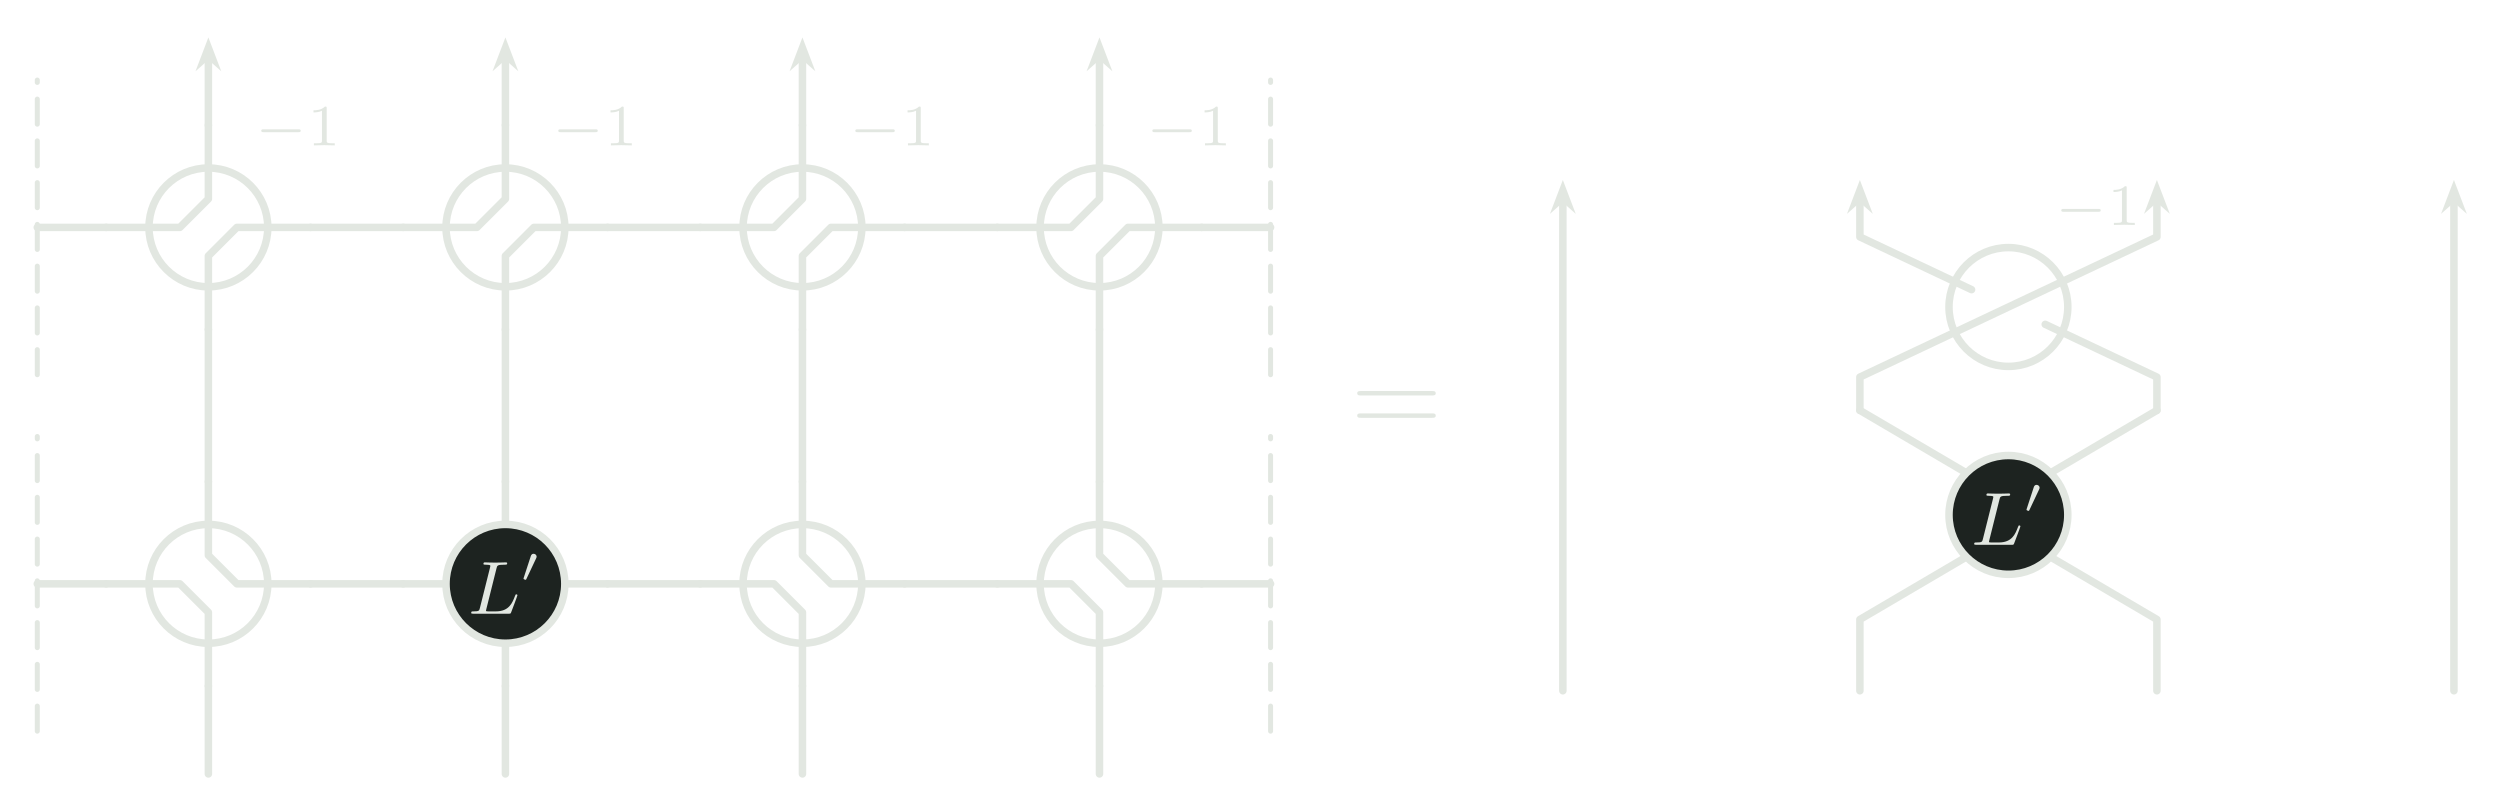
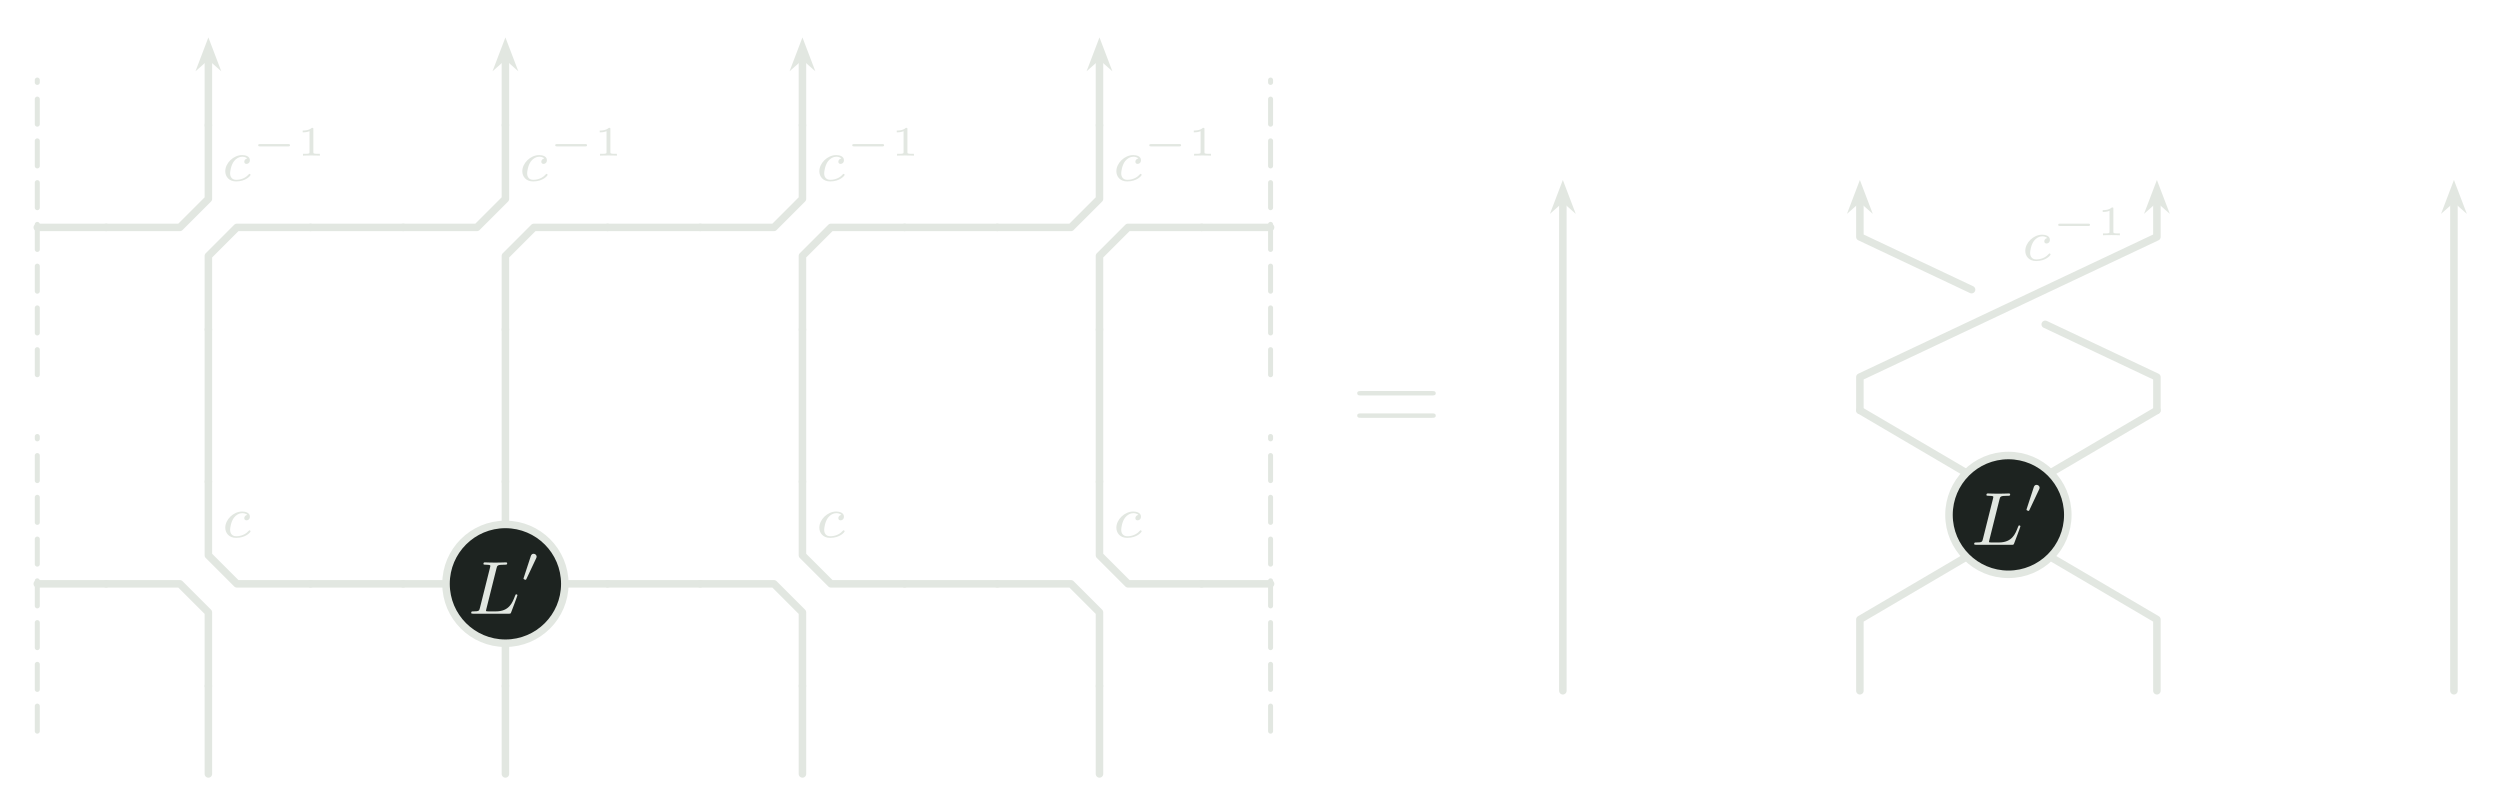
<svg xmlns="http://www.w3.org/2000/svg" xmlns:xlink="http://www.w3.org/1999/xlink" version="1.1" width="298.226pt" height="96.771pt" viewBox="-68.03 -68.03 298.226 96.771">
  <g fill="#e2e7e1" stroke="none">
    <defs>
      <path id="g0-61" d="M9.684-4.648C9.885-4.648 10.143-4.648 10.143-4.906C10.143-5.179 9.899-5.179 9.684-5.179H1.234C1.033-5.179 .775-5.179 .775-4.921C.775-4.648 1.019-4.648 1.234-4.648H9.684ZM9.684-1.98C9.885-1.98 10.143-1.98 10.143-2.238C10.143-2.511 9.899-2.511 9.684-2.511H1.234C1.033-2.511 .775-2.511 .775-2.252C.775-1.98 1.019-1.98 1.234-1.98H9.684Z" />
      <path id="g1-48" d="M1.877-2.809C1.919-2.899 1.931-2.965 1.931-3.001C1.931-3.186 1.763-3.341 1.566-3.341C1.327-3.341 1.255-3.132 1.231-3.049L.395-.49C.383-.454 .365-.406 .365-.383C.365-.281 .604-.233 .61-.233C.664-.233 .687-.287 .711-.335L1.877-2.809Z" />
      <path id="g2-76" d="M3.416-5.416C3.497-5.756 3.524-5.846 4.358-5.846C4.609-5.846 4.689-5.846 4.689-6.007C4.689-6.124 4.573-6.124 4.546-6.124C4.34-6.124 4.107-6.106 3.891-6.106S3.461-6.097 3.246-6.097C3.04-6.097 2.824-6.097 2.627-6.106C2.466-6.115 2.188-6.124 2.035-6.124C1.982-6.124 1.856-6.124 1.856-5.963C1.856-5.846 1.937-5.846 2.125-5.846C2.161-5.846 2.322-5.846 2.466-5.828C2.618-5.81 2.681-5.792 2.681-5.694C2.681-5.649 2.672-5.613 2.645-5.514L1.435-.681C1.354-.359 1.336-.278 .664-.278C.493-.278 .395-.278 .395-.117C.395 0 .484 0 .646 0H4.878C5.093 0 5.102-.009 5.174-.197C5.263-.421 5.909-2.125 5.909-2.197S5.846-2.313 5.783-2.313C5.694-2.313 5.685-2.277 5.613-2.098C5.308-1.3 4.914-.278 3.344-.278H2.457C2.331-.278 2.313-.278 2.277-.287C2.188-.296 2.161-.305 2.161-.368C2.161-.395 2.161-.412 2.206-.574L3.416-5.416Z" />
-       <path id="g3-0" d="M5.189-1.576C5.3-1.576 5.467-1.576 5.467-1.743C5.467-1.918 5.307-1.918 5.189-1.918H1.032C.921-1.918 .753-1.918 .753-1.75C.753-1.576 .914-1.576 1.032-1.576H5.189Z" />
-       <path id="g4-49" d="M2.336-4.435C2.336-4.624 2.322-4.631 2.127-4.631C1.681-4.191 1.046-4.184 .76-4.184V-3.933C.928-3.933 1.388-3.933 1.771-4.129V-.572C1.771-.342 1.771-.251 1.074-.251H.809V0C.934-.007 1.792-.028 2.05-.028C2.267-.028 3.145-.007 3.299 0V-.251H3.034C2.336-.251 2.336-.342 2.336-.572V-4.435Z" />
+       <path id="g3-0" d="M4.384-1.106C4.463-1.106 4.598-1.106 4.598-1.245S4.463-1.385 4.384-1.385H1.011C.932-1.385 .797-1.385 .797-1.245S.932-1.106 1.011-1.106H4.384Z" />
+       <path id="g4-99" d="M3.055-2.671C2.803-2.629 2.699-2.434 2.699-2.28C2.699-2.092 2.845-2.022 2.971-2.022C3.124-2.022 3.368-2.134 3.368-2.469C3.368-2.943 2.824-3.075 2.448-3.075C1.402-3.075 .432-2.113 .432-1.144C.432-.544 .851 .07 1.723 .07C2.901 .07 3.452-.621 3.452-.718C3.452-.76 3.389-.837 3.333-.837C3.292-.837 3.278-.823 3.222-.767C2.678-.126 1.862-.126 1.736-.126C1.234-.126 1.011-.467 1.011-.9C1.011-1.102 1.109-1.862 1.471-2.343C1.736-2.685 2.099-2.88 2.448-2.88C2.545-2.88 2.88-2.866 3.055-2.671Z" />
+       <path id="g5-49" d="M1.983-3.168C1.983-3.318 1.968-3.318 1.803-3.318C1.45-2.999 .897-2.999 .797-2.999H.712V-2.78H.797C.912-2.78 1.235-2.795 1.524-2.919V-.428C1.524-.274 1.524-.219 .996-.219H.747V0C1.021-.02 1.465-.02 1.753-.02S2.486-.02 2.76 0V-.219H2.511C1.983-.219 1.983-.274 1.983-.428V-3.168Z" />
    </defs>
    <g id="page1">
      <g stroke-miterlimit="10" transform="translate(-43.1721,1.615326)scale(0.996264,-0.996264)">
        <g fill="#e2e7e1" stroke="#e2e7e1">
          <g stroke-width="0.4">
            <g stroke-width="0.9">
              <g stroke-linecap="round">
                <g stroke-linejoin="round">
-                   <path d="M7.113 0C7.113 3.929 3.929 7.113 0 7.113S-7.113 3.929-7.113 0S-3.929-7.113 0-7.113S7.113-3.929 7.113 0ZM0 0" fill="none" />
+                   <g transform="translate(1.5879,5.57127)">
+                     <g stroke="none" transform="scale(-1.00375,1.00375)translate(-43.1721,1.615326)scale(-1,-1)">
+                       <g fill="#e2e7e1">
+                         <g stroke="none">
+                           <use x="-43.172" y="1.615" xlink:href="#g4-99" />
+                         </g>
+                       </g>
+                     </g>
+                   </g>
                  <path d="M0-12.234V-3.414L-3.414 0H-12.234" fill="none" />
                  <path d="M12.234 0H3.414L0 3.414V12.234" fill="none" />
                  <path d="M35.566-12.234V12.234" fill="none" />
                  <path d="M23.331 0H47.8" fill="none" />
                  <g fill="#1d2320">
                    <path d="M42.679 0C42.679 3.929 39.494 7.113 35.566 7.113C31.637 7.113 28.453 3.929 28.453 0S31.637-7.113 35.566-7.113C39.494-7.113 42.679-3.929 42.679 0ZM35.566 0" />
                  </g>
                  <g transform="translate(31.0715,-3.57831)">
                    <g stroke="none" transform="scale(-1.00375,1.00375)translate(-43.1721,1.615326)scale(-1,-1)">
                      <g fill="#e2e7e1">
                        <g stroke="none">
                          <use x="-43.172" y="1.615" xlink:href="#g2-76" />
                          <use x="-36.901" y="-2.194" xlink:href="#g1-48" />
                        </g>
                      </g>
                    </g>
                  </g>
-                   <path d="M78.245 0C78.245 3.929 75.06 7.113 71.132 7.113C67.203 7.113 64.019 3.929 64.019 0S67.203-7.113 71.132-7.113C75.06-7.113 78.245-3.929 78.245 0ZM71.132 0" fill="none" />
+                   <g transform="translate(72.71977,5.57127)">
+                     <g stroke="none" transform="scale(-1.00375,1.00375)translate(-43.1721,1.615326)scale(-1,-1)">
+                       <g fill="#e2e7e1">
+                         <g stroke="none">
+                           <use x="-43.172" y="1.615" xlink:href="#g4-99" />
+                         </g>
+                       </g>
+                     </g>
+                   </g>
                  <path d="M71.132-12.234V-3.414L67.718 0H58.897" fill="none" />
                  <path d="M83.366 0H74.546L71.132 3.414V12.234" fill="none" />
-                   <path d="M113.811 0C113.811 3.929 110.626 7.113 106.698 7.113C102.769 7.113 99.585 3.929 99.585 0S102.769-7.113 106.698-7.113C110.626-7.113 113.811-3.929 113.811 0ZM106.698 0" fill="none" />
+                   <g transform="translate(108.2857,5.57127)">
+                     <g stroke="none" transform="scale(-1.00375,1.00375)translate(-43.1721,1.615326)scale(-1,-1)">
+                       <g fill="#e2e7e1">
+                         <g stroke="none">
+                           <use x="-43.172" y="1.615" xlink:href="#g4-99" />
+                         </g>
+                       </g>
+                     </g>
+                   </g>
                  <path d="M106.698-12.234V-3.414L103.284 0H94.463" fill="none" />
                  <path d="M118.932 0H110.112L106.698 3.414V12.234" fill="none" />
                  <path d="M12.234 0H23.331" fill="none" />
                  <path d="M47.8 0H58.897" fill="none" />
                  <path d="M83.366 0H94.463" fill="none" />
-                   <path d="M7.113 42.679C7.113 46.608 3.929 49.792 0 49.792S-7.113 46.608-7.113 42.679C-7.113 38.751-3.929 35.566 0 35.566S7.113 38.751 7.113 42.679ZM0 42.679" fill="none" />
-                   <g transform="translate(5.57127,52.49835)">
-                     <g stroke="none" transform="scale(-1.00375,1.00375)translate(-43.1721,1.615326)scale(-1,-1)">
-                       <g fill="#e2e7e1">
-                         <g stroke="none">
-                           <use x="-43.172" y="1.615" xlink:href="#g3-0" />
-                           <use x="-36.945" y="1.615" xlink:href="#g4-49" />
+                   <g transform="translate(1.5879,48.2504)">
+                     <g stroke="none" transform="scale(-1.00375,1.00375)translate(-43.1721,1.615326)scale(-1,-1)">
+                       <g fill="#e2e7e1">
+                         <g stroke="none">
+                           <use x="-43.172" y="1.615" xlink:href="#g4-99" />
+                           <use x="-39.612" y="-1.391" xlink:href="#g3-0" />
+                           <use x="-34.215" y="-1.391" xlink:href="#g5-49" />
                        </g>
                      </g>
                    </g>
                  </g>
                  <path d="M0 30.445V39.265L3.414 42.679H12.234" fill="none" />
                  <path d="M-12.234 42.679H-3.414L0 46.093V54.914" fill="none" />
-                   <path d="M42.679 42.679C42.679 46.608 39.494 49.792 35.566 49.792C31.637 49.792 28.453 46.608 28.453 42.679C28.453 38.751 31.637 35.566 35.566 35.566C39.494 35.566 42.679 38.751 42.679 42.679ZM35.566 42.679" fill="none" />
-                   <g transform="translate(41.1372,52.49835)">
-                     <g stroke="none" transform="scale(-1.00375,1.00375)translate(-43.1721,1.615326)scale(-1,-1)">
-                       <g fill="#e2e7e1">
-                         <g stroke="none">
-                           <use x="-43.172" y="1.615" xlink:href="#g3-0" />
-                           <use x="-36.945" y="1.615" xlink:href="#g4-49" />
+                   <g transform="translate(37.15384,48.2504)">
+                     <g stroke="none" transform="scale(-1.00375,1.00375)translate(-43.1721,1.615326)scale(-1,-1)">
+                       <g fill="#e2e7e1">
+                         <g stroke="none">
+                           <use x="-43.172" y="1.615" xlink:href="#g4-99" />
+                           <use x="-39.612" y="-1.391" xlink:href="#g3-0" />
+                           <use x="-34.215" y="-1.391" xlink:href="#g5-49" />
                        </g>
                      </g>
                    </g>
                  </g>
                  <path d="M35.566 30.445V39.265L38.98 42.679H47.8" fill="none" />
                  <path d="M23.331 42.679H32.152L35.566 46.093V54.914" fill="none" />
-                   <path d="M78.245 42.679C78.245 46.608 75.06 49.792 71.132 49.792C67.203 49.792 64.019 46.608 64.019 42.679C64.019 38.751 67.203 35.566 71.132 35.566C75.06 35.566 78.245 38.751 78.245 42.679ZM71.132 42.679" fill="none" />
-                   <g transform="translate(76.70314,52.49835)">
-                     <g stroke="none" transform="scale(-1.00375,1.00375)translate(-43.1721,1.615326)scale(-1,-1)">
-                       <g fill="#e2e7e1">
-                         <g stroke="none">
-                           <use x="-43.172" y="1.615" xlink:href="#g3-0" />
-                           <use x="-36.945" y="1.615" xlink:href="#g4-49" />
+                   <g transform="translate(72.71977,48.2504)">
+                     <g stroke="none" transform="scale(-1.00375,1.00375)translate(-43.1721,1.615326)scale(-1,-1)">
+                       <g fill="#e2e7e1">
+                         <g stroke="none">
+                           <use x="-43.172" y="1.615" xlink:href="#g4-99" />
+                           <use x="-39.612" y="-1.391" xlink:href="#g3-0" />
+                           <use x="-34.215" y="-1.391" xlink:href="#g5-49" />
                        </g>
                      </g>
                    </g>
                  </g>
                  <path d="M71.132 30.445V39.265L74.546 42.679H83.366" fill="none" />
                  <path d="M58.897 42.679H67.718L71.132 46.093V54.914" fill="none" />
-                   <path d="M113.811 42.679C113.811 46.608 110.626 49.792 106.698 49.792C102.769 49.792 99.585 46.608 99.585 42.679C99.585 38.751 102.769 35.566 106.698 35.566C110.626 35.566 113.811 38.751 113.811 42.679ZM106.698 42.679" fill="none" />
-                   <g transform="translate(112.2691,52.49835)">
-                     <g stroke="none" transform="scale(-1.00375,1.00375)translate(-43.1721,1.615326)scale(-1,-1)">
-                       <g fill="#e2e7e1">
-                         <g stroke="none">
-                           <use x="-43.172" y="1.615" xlink:href="#g3-0" />
-                           <use x="-36.945" y="1.615" xlink:href="#g4-49" />
+                   <g transform="translate(108.2857,48.2504)">
+                     <g stroke="none" transform="scale(-1.00375,1.00375)translate(-43.1721,1.615326)scale(-1,-1)">
+                       <g fill="#e2e7e1">
+                         <g stroke="none">
+                           <use x="-43.172" y="1.615" xlink:href="#g4-99" />
+                           <use x="-39.612" y="-1.391" xlink:href="#g3-0" />
+                           <use x="-34.215" y="-1.391" xlink:href="#g5-49" />
                        </g>
                      </g>
                    </g>
                  </g>
                  <path d="M106.698 30.445V39.265L110.112 42.679H118.932" fill="none" />
                  <path d="M94.463 42.679H103.284L106.698 46.093V54.914" fill="none" />
                  <path d="M12.234 42.679H23.331" fill="none" />
                  <path d="M47.8 42.679H58.897" fill="none" />
                  <path d="M83.366 42.679H94.463" fill="none" />
                  <path d="M0 12.234V30.445" fill="none" />
                  <path d="M0-12.234V-22.762" fill="none" />
                  <path d="M0 54.914V63.019" fill="none" />
                  <g transform="matrix(0.0,1.0,-1.0,0.0,0.0,61.44139)">
                    <g stroke-dasharray="none" stroke-dashoffset="0.0">
                      <g stroke-linejoin="miter">
                        <g stroke-width="0.675">
                          <path d="M3.039 0L1.09 .742L1.747 0L1.09-.742Z" />
                        </g>
                      </g>
                    </g>
                  </g>
                  <path d="M35.566 12.234V30.445" fill="none" />
                  <path d="M35.566-12.234V-22.762" fill="none" />
                  <path d="M35.566 54.914V63.019" fill="none" />
                  <g transform="matrix(0.0,1.0,-1.0,0.0,35.56592,61.44139)">
                    <g stroke-dasharray="none" stroke-dashoffset="0.0">
                      <g stroke-linejoin="miter">
                        <g stroke-width="0.675">
                          <path d="M3.039 0L1.09 .742L1.747 0L1.09-.742Z" />
                        </g>
                      </g>
                    </g>
                  </g>
                  <path d="M71.132 12.234V30.445" fill="none" />
                  <path d="M71.132-12.234V-22.762" fill="none" />
                  <path d="M71.132 54.914V63.019" fill="none" />
                  <g transform="matrix(0.0,1.0,-1.0,0.0,71.13185,61.44139)">
                    <g stroke-dasharray="none" stroke-dashoffset="0.0">
                      <g stroke-linejoin="miter">
                        <g stroke-width="0.675">
                          <path d="M3.039 0L1.09 .742L1.747 0L1.09-.742Z" />
                        </g>
                      </g>
                    </g>
                  </g>
                  <path d="M106.698 12.234V30.445" fill="none" />
                  <path d="M106.698-12.234V-22.762" fill="none" />
                  <path d="M106.698 54.914V63.019" fill="none" />
                  <g transform="matrix(0.0,1.0,-1.0,0.0,106.6978,61.44139)">
                    <g stroke-dasharray="none" stroke-dashoffset="0.0">
                      <g stroke-linejoin="miter">
                        <g stroke-width="0.675">
                          <path d="M3.039 0L1.09 .742L1.747 0L1.09-.742Z" />
                        </g>
                      </g>
                    </g>
                  </g>
                  <path d="M-12.234 0H-20.486" fill="none" />
                  <path d="M118.932 0H127.184" fill="none" />
                  <g stroke-dasharray="3.0,2.0" stroke-dashoffset="0.0">
                    <g stroke-width="0.6">
                      <path d="M-20.486-17.641V17.641" fill="none" />
                    </g>
                  </g>
                  <g stroke-dasharray="3.0,2.0" stroke-dashoffset="0.0">
                    <g stroke-width="0.6">
                      <path d="M127.184-17.641V17.641" fill="none" />
                    </g>
                  </g>
                  <path d="M-12.234 42.679H-20.486" fill="none" />
                  <path d="M118.932 42.679H127.184" fill="none" />
                  <g stroke-dasharray="3.0,2.0" stroke-dashoffset="0.0">
                    <g stroke-width="0.6">
                      <path d="M-20.486 25.039V60.32" fill="none" />
                    </g>
                  </g>
                  <g stroke-dasharray="3.0,2.0" stroke-dashoffset="0.0">
                    <g stroke-width="0.6">
                      <path d="M127.184 25.039V60.32" fill="none" />
                    </g>
                  </g>
                  <g transform="translate(136.7805,17.88753)">
                    <g stroke="none" transform="scale(-1.00375,1.00375)translate(-43.1721,1.615326)scale(-1,-1)">
                      <g fill="#e2e7e1">
                        <g stroke="none">
                          <use x="-43.172" y="1.615" xlink:href="#g0-61" />
                        </g>
                      </g>
                    </g>
                  </g>
                  <path d="M162.181-12.804V45.948" fill="none" />
                  <g transform="matrix(0.0,1.0,-1.0,0.0,162.1806,44.37001)">
                    <g stroke-dasharray="none" stroke-dashoffset="0.0">
                      <g stroke-linejoin="miter">
                        <g stroke-width="0.675">
                          <path d="M3.039 0L1.09 .742L1.747 0L1.09-.742Z" />
                        </g>
                      </g>
                    </g>
                  </g>
                  <path d="M268.878-12.804V45.948" fill="none" />
                  <g transform="matrix(0.0,1.0,-1.0,0.0,268.8784,44.37001)">
                    <g stroke-dasharray="none" stroke-dashoffset="0.0">
                      <g stroke-linejoin="miter">
                        <g stroke-width="0.675">
                          <path d="M3.039 0L1.09 .742L1.747 0L1.09-.742Z" />
                        </g>
                      </g>
                    </g>
                  </g>
                  <path d="M197.747-12.804V-4.268L210.502 3.224" fill="none" />
                  <path d="M233.312-12.804V-4.268L220.557 3.224" fill="none" />
                  <path d="M210.502 13.279L197.747 20.771" fill="none" />
                  <path d="M220.557 13.279L233.312 20.771" fill="none" />
                  <g fill="#1d2320">
                    <path d="M222.643 8.252C222.643 12.18 219.458 15.365 215.53 15.365S208.416 12.18 208.416 8.252S211.601 1.138 215.53 1.138S222.643 4.323 222.643 8.252ZM215.53 8.252" />
                  </g>
                  <g transform="translate(211.0351,4.67323)">
                    <g stroke="none" transform="scale(-1.00375,1.00375)translate(-43.1721,1.615326)scale(-1,-1)">
                      <g fill="#e2e7e1">
                        <g stroke="none">
                          <use x="-43.172" y="1.615" xlink:href="#g2-76" />
                          <use x="-36.901" y="-2.194" xlink:href="#g1-48" />
                        </g>
                      </g>
                    </g>
                  </g>
-                   <path d="M222.643 33.148C222.643 37.076 219.458 40.261 215.53 40.261S208.416 37.076 208.416 33.148C208.416 29.219 211.601 26.035 215.53 26.035S222.643 29.219 222.643 33.148ZM215.53 33.148" fill="none" />
-                   <g transform="translate(221.1008,42.96693)">
-                     <g stroke="none" transform="scale(-1.00375,1.00375)translate(-43.1721,1.615326)scale(-1,-1)">
-                       <g fill="#e2e7e1">
-                         <g stroke="none">
-                           <use x="-43.172" y="1.615" xlink:href="#g3-0" />
-                           <use x="-36.945" y="1.615" xlink:href="#g4-49" />
+                   <g transform="translate(217.1174,38.71896)">
+                     <g stroke="none" transform="scale(-1.00375,1.00375)translate(-43.1721,1.615326)scale(-1,-1)">
+                       <g fill="#e2e7e1">
+                         <g stroke="none">
+                           <use x="-43.172" y="1.615" xlink:href="#g4-99" />
+                           <use x="-39.612" y="-1.391" xlink:href="#g3-0" />
+                           <use x="-34.215" y="-1.391" xlink:href="#g5-49" />
                        </g>
                      </g>
                    </g>
                  </g>
                  <path d="M197.747 20.771V24.754L233.312 41.541V45.948" fill="none" />
                  <g transform="matrix(0.0,1.0,-1.0,0.0,233.3125,44.37001)">
                    <g stroke-dasharray="none" stroke-dashoffset="0.0">
                      <g stroke-linejoin="miter">
                        <g stroke-width="0.675">
                          <path d="M3.039 0L1.09 .742L1.747 0L1.09-.742Z" />
                        </g>
                      </g>
                    </g>
                  </g>
                  <path d="M233.312 20.771V24.754L219.94 31.071" fill="none" />
                  <path d="M211.119 35.225L197.747 41.541V45.948" fill="none" />
                  <g transform="matrix(0.0,1.0,-1.0,0.0,197.7465,44.37001)">
                    <g stroke-dasharray="none" stroke-dashoffset="0.0">
                      <g stroke-linejoin="miter">
                        <g stroke-width="0.675">
                          <path d="M3.039 0L1.09 .742L1.747 0L1.09-.742Z" />
                        </g>
                      </g>
                    </g>
                  </g>
                </g>
              </g>
            </g>
          </g>
        </g>
      </g>
    </g>
  </g>
</svg>
